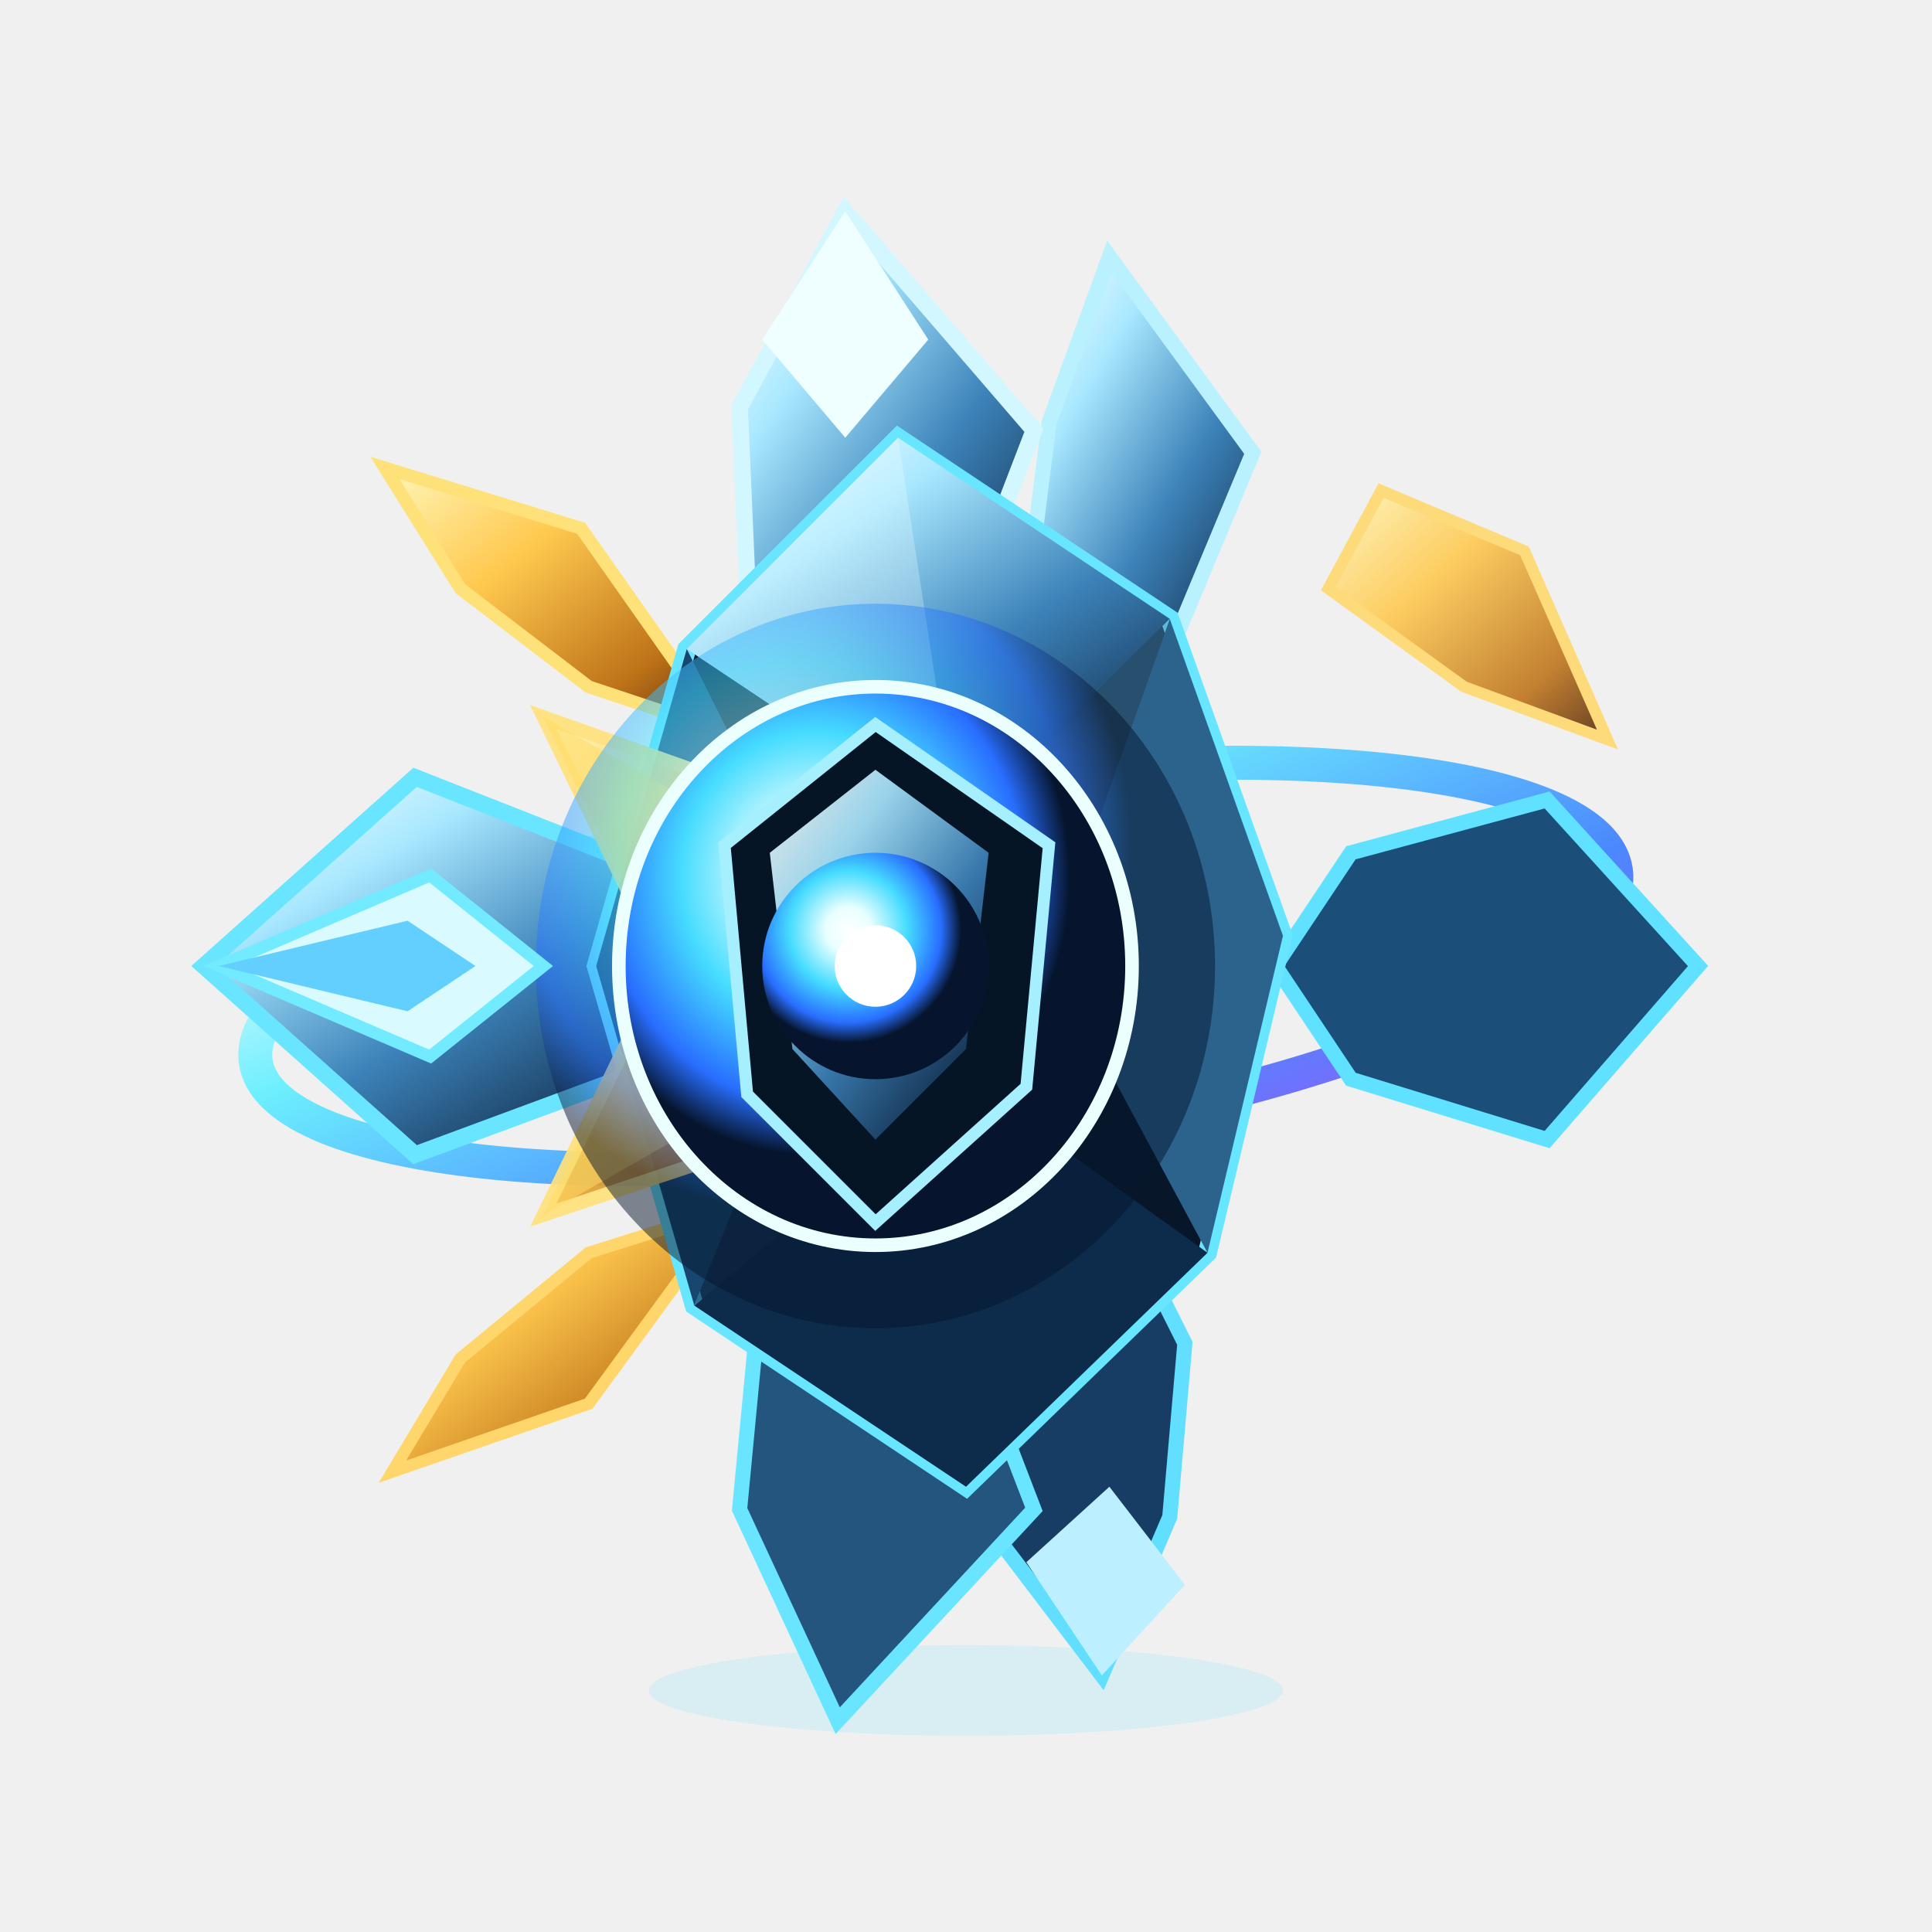
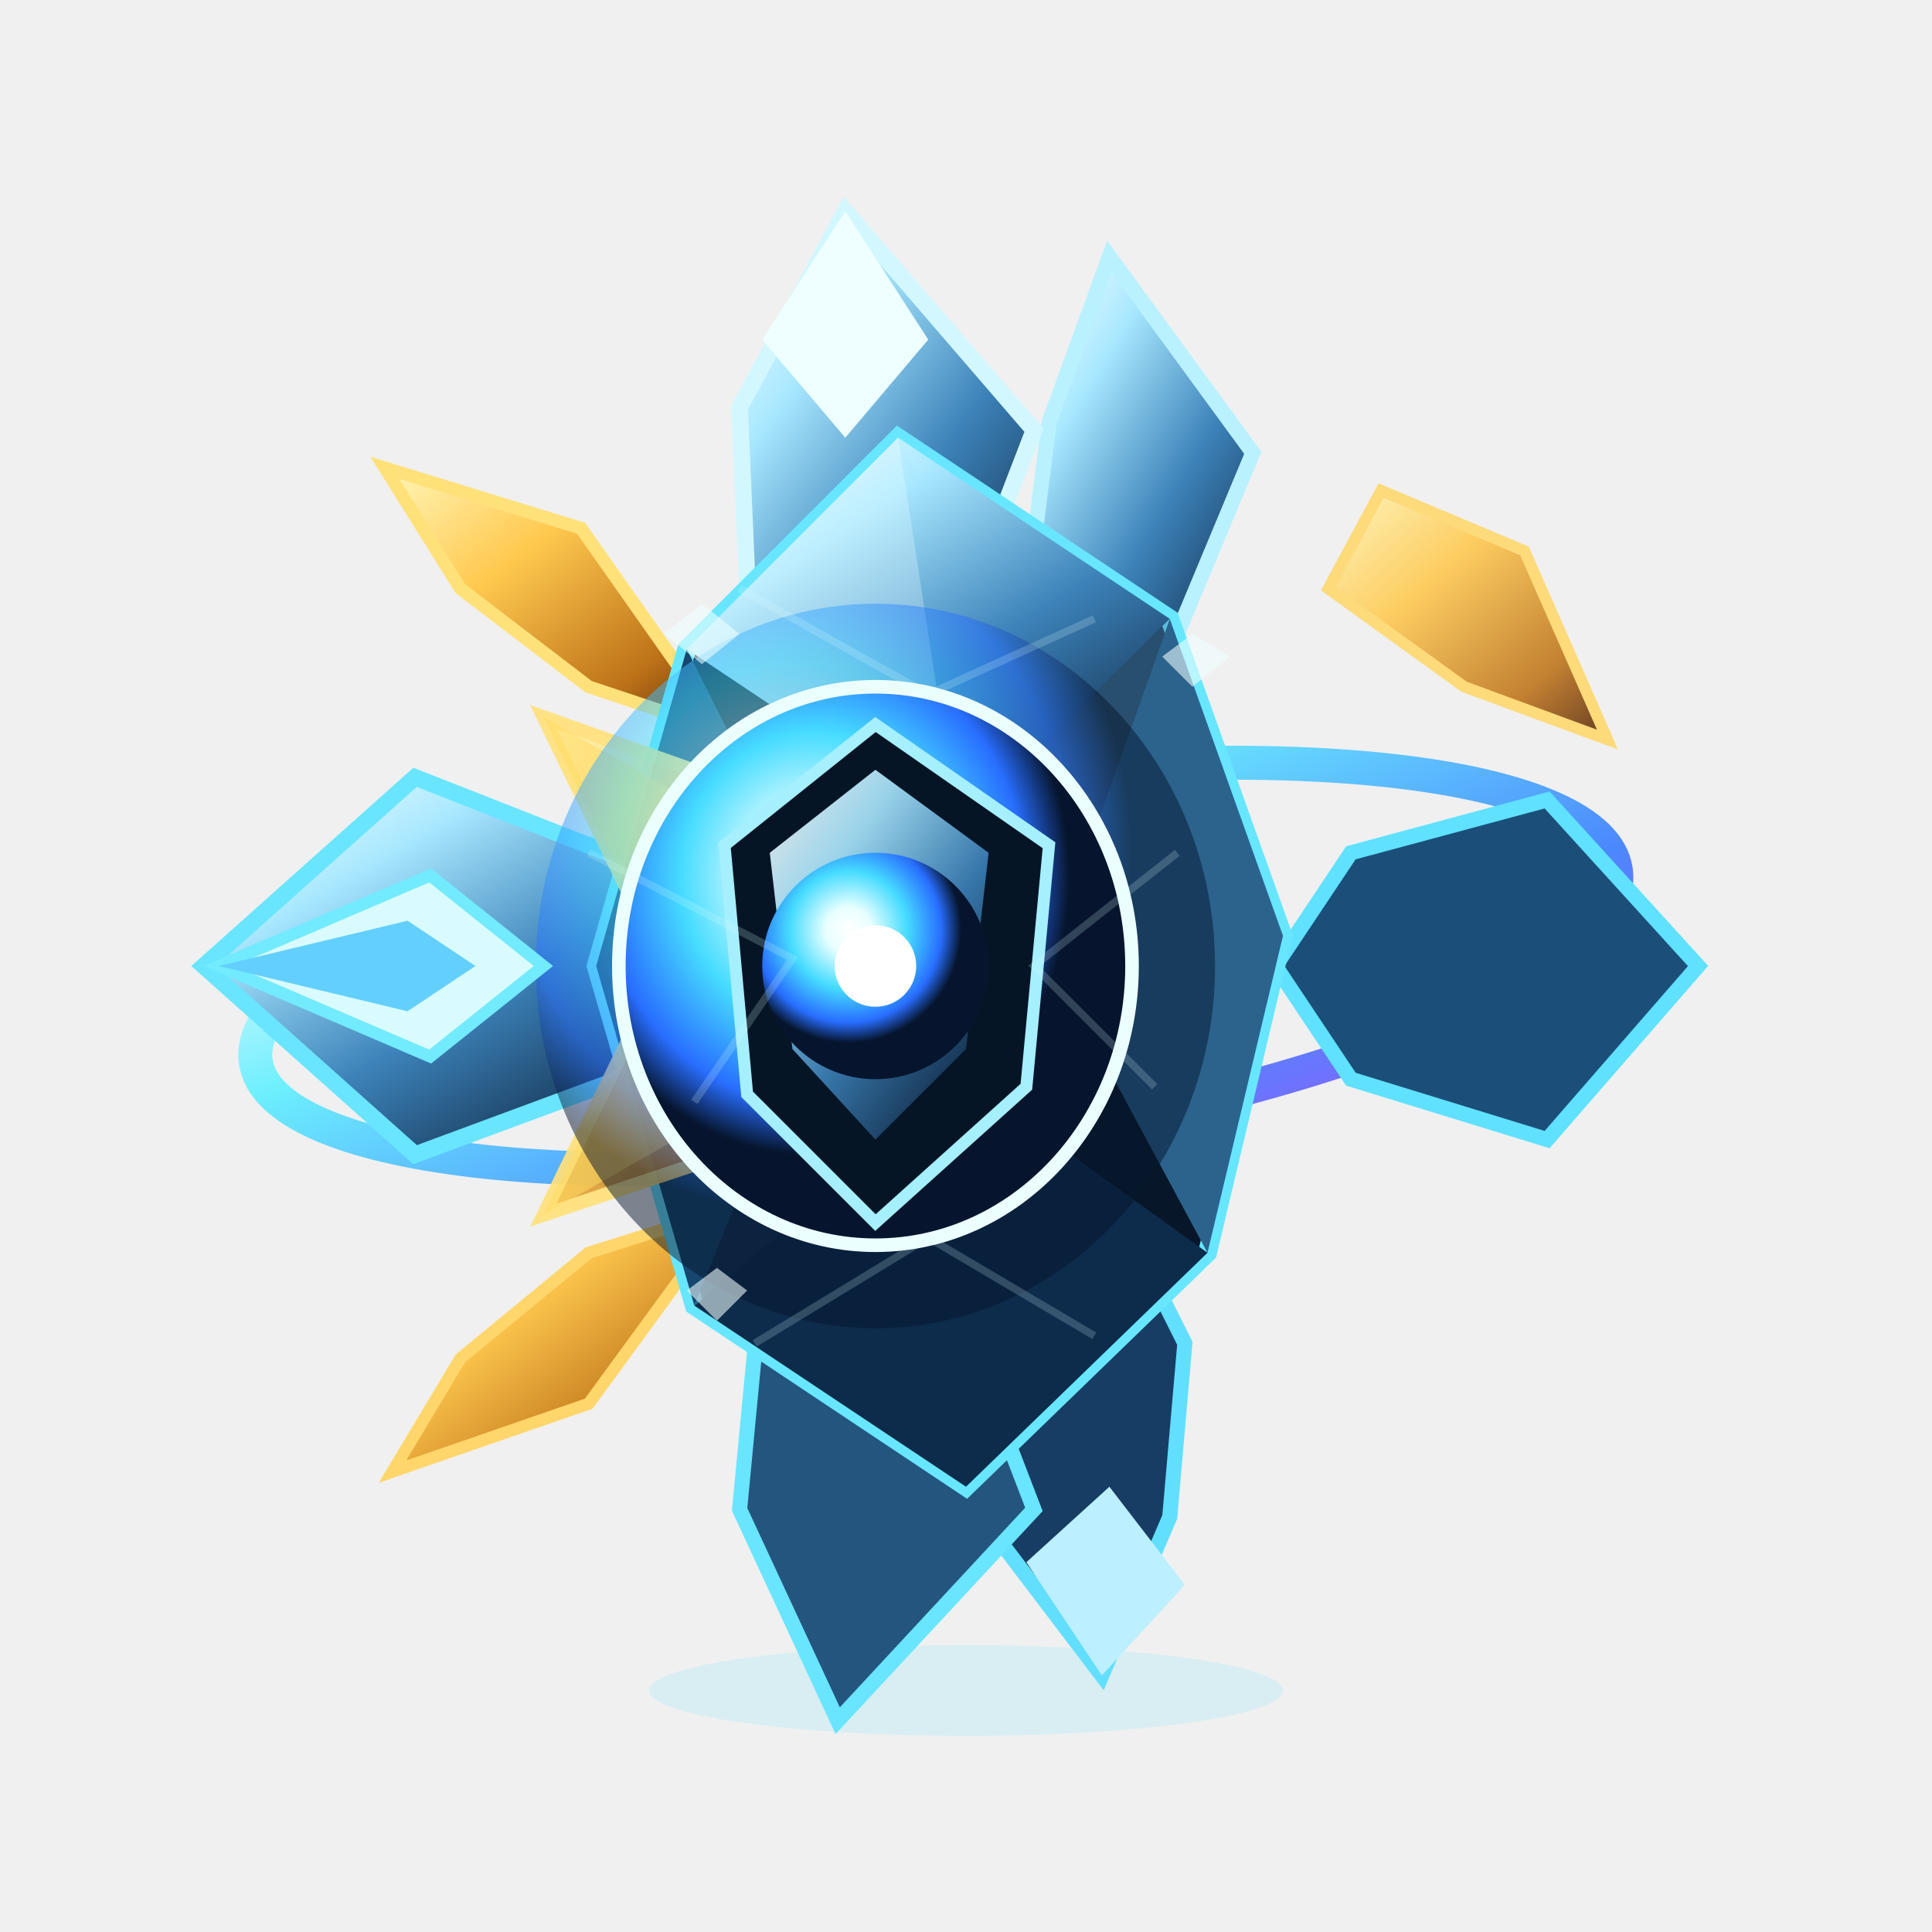
<svg xmlns="http://www.w3.org/2000/svg" viewBox="0 0 256 256">
  <defs>
    <radialGradient id="c" cx=".38" cy=".34">
      <stop stop-color="#fff" />
      <stop offset=".2" stop-color="#e8ffff" />
      <stop offset=".52" stop-color="#46dcff" />
      <stop offset=".82" stop-color="#286eff" />
      <stop offset="1" stop-color="#06152d" />
    </radialGradient>
    <linearGradient id="i" x1=".1" y1="0" x2=".9" y2="1">
      <stop stop-color="#f7ffff" />
      <stop offset=".25" stop-color="#a9e8ff" />
      <stop offset=".58" stop-color="#3c82b9" />
      <stop offset="1" stop-color="#07172d" />
    </linearGradient>
    <linearGradient id="g" x1="0" y1="0" x2="1" y2="1">
      <stop stop-color="#fff7bb" />
      <stop offset=".36" stop-color="#ffc94f" />
      <stop offset=".76" stop-color="#bd7218" />
      <stop offset="1" stop-color="#512507" />
    </linearGradient>
    <linearGradient id="r" x1="0" y1="0" x2="1" y2="1">
      <stop stop-color="#fff" />
      <stop offset=".3" stop-color="#5deeff" />
      <stop offset=".72" stop-color="#397cff" />
      <stop offset="1" stop-color="#874cff" />
    </linearGradient>
  </defs>
  <ellipse cx="128" cy="224" rx="42" ry="6" fill="#20dfff" opacity=".12" />
  <ellipse cx="124" cy="128" rx="91" ry="24" fill="none" stroke="url(#r)" stroke-width="4.5" opacity=".9" transform="rotate(-8 124 128)" />
  <path d="M147 34 166 60 156 84 145 96 136 80 139 56Z" fill="url(#i)" stroke="#b9f1ff" stroke-width="2" />
  <path d="M146 222 127 197 137 174 148 160 157 178 155 201Z" fill="#173d64" stroke="#62dfff" stroke-width="2" />
  <path d="M205 106 225 128 205 151 179 143 169 128 179 113Z" fill="#1c4e7a" stroke="#5fe1ff" stroke-width="2" />
  <path d="M112 28 137 57 127 83 114 95 99 77 98 54Z" fill="url(#i)" stroke="#d2f7ff" stroke-width="2.2" />
  <path d="M111 228 98 200 100 179 114 161 127 174 137 200Z" fill="#24557f" stroke="#69e5ff" stroke-width="2" />
  <path d="M27 128 55 103 83 114 94 128 82 143 55 153Z" fill="url(#i)" stroke="#69e5ff" stroke-width="2.2" />
  <path d="M51 62 77 70 96 97 78 91 61 78Z" fill="url(#g)" stroke="#ffe17a" stroke-width="1.7" />
  <path d="M183 65 202 73 213 98 194 91 176 78Z" fill="url(#g)" stroke="#ffd76b" stroke-width="1.5" opacity=".88" />
  <path d="M52 195 78 186 97 160 78 166 61 180Z" fill="url(#g)" stroke="#ffd66b" stroke-width="1.6" />
  <path d="M119 58 155 82 170 124 160 166 128 197 92 173 79 128 91 86Z" fill="#071628" stroke="#68e6ff" stroke-width="2.5" />
  <path d="M119 58 155 82 127 110 91 86Z" fill="url(#i)" />
  <path d="M91 86 111 126 92 173 79 128Z" fill="#17466f" />
  <path d="M155 82 170 124 160 166 139 127Z" fill="#2b638d" />
  <path d="M92 173 128 143 160 166 128 197Z" fill="#0d2b4b" />
  <path d="M119 58 127 110 91 86Z" fill="#f1ffff" opacity=".28" />
  <path d="M127 110 155 82 139 127 111 126Z" fill="#4b8fb8" opacity=".48" />
  <path d="M111 126 139 127 128 143 92 173Z" fill="#153b60" opacity=".72" />
  <path d="M72 95 103 106 116 128 102 151 72 161 88 128Z" fill="url(#g)" opacity=".92" stroke="#ffe17b" stroke-width="1.8" />
  <path d="M72 95 88 128 72 161 93 149 103 128 93 107Z" fill="#ffdb63" opacity=".55" />
  <ellipse cx="116" cy="128" rx="45" ry="48" fill="url(#c)" opacity=".5" />
  <ellipse cx="116" cy="128" rx="34" ry="37" fill="url(#c)" stroke="#ecffff" stroke-width="1.8" />
  <path d="M116 96 139 112 136 144 116 162 99 145 96 112Z" fill="#061526" stroke="#a5efff" stroke-width="1.6" />
  <path d="M116 102 131 113 128 139 116 151 105 139 102 113Z" fill="url(#i)" opacity=".9" />
  <circle cx="116" cy="128" r="15" fill="url(#c)" />
  <circle cx="116" cy="128" r="5.4" fill="#fff" />
  <path d="M29 128 57 116 72 128 57 140Z" fill="#d9fbff" stroke="#72eaff" stroke-width="1.6" />
  <path d="M29 128 54 122 63 128 54 134Z" fill="#63cfff" />
  <path d="M112 28 123 45 112 58 101 45Z" fill="#efffff" />
  <path d="M146 222 136 207 147 197 157 210Z" fill="#bcefff" />
+   <g fill="none" stroke="#d7faff" stroke-opacity=".20" stroke-width="1">
+     <path d="M98 78 L123 92 L145 82" />
+     <path d="M78 113 L105 127 L92 146" />
+     <path d="M156 113 L137 128 L153 144" />
+     <path d="M100 178 L123 164 L145 177" />
+   </g>
+   <g fill="#efffff" opacity=".58">
+     <path d="M88 84 l5 -4 5 4 -5 4z" />
+     <path d="M154 87 l4 -3 5 3 -5 4z" />
+     <path d="M91 171 l4 -3 4 3 -4 4z" />
+   </g>
</svg>
